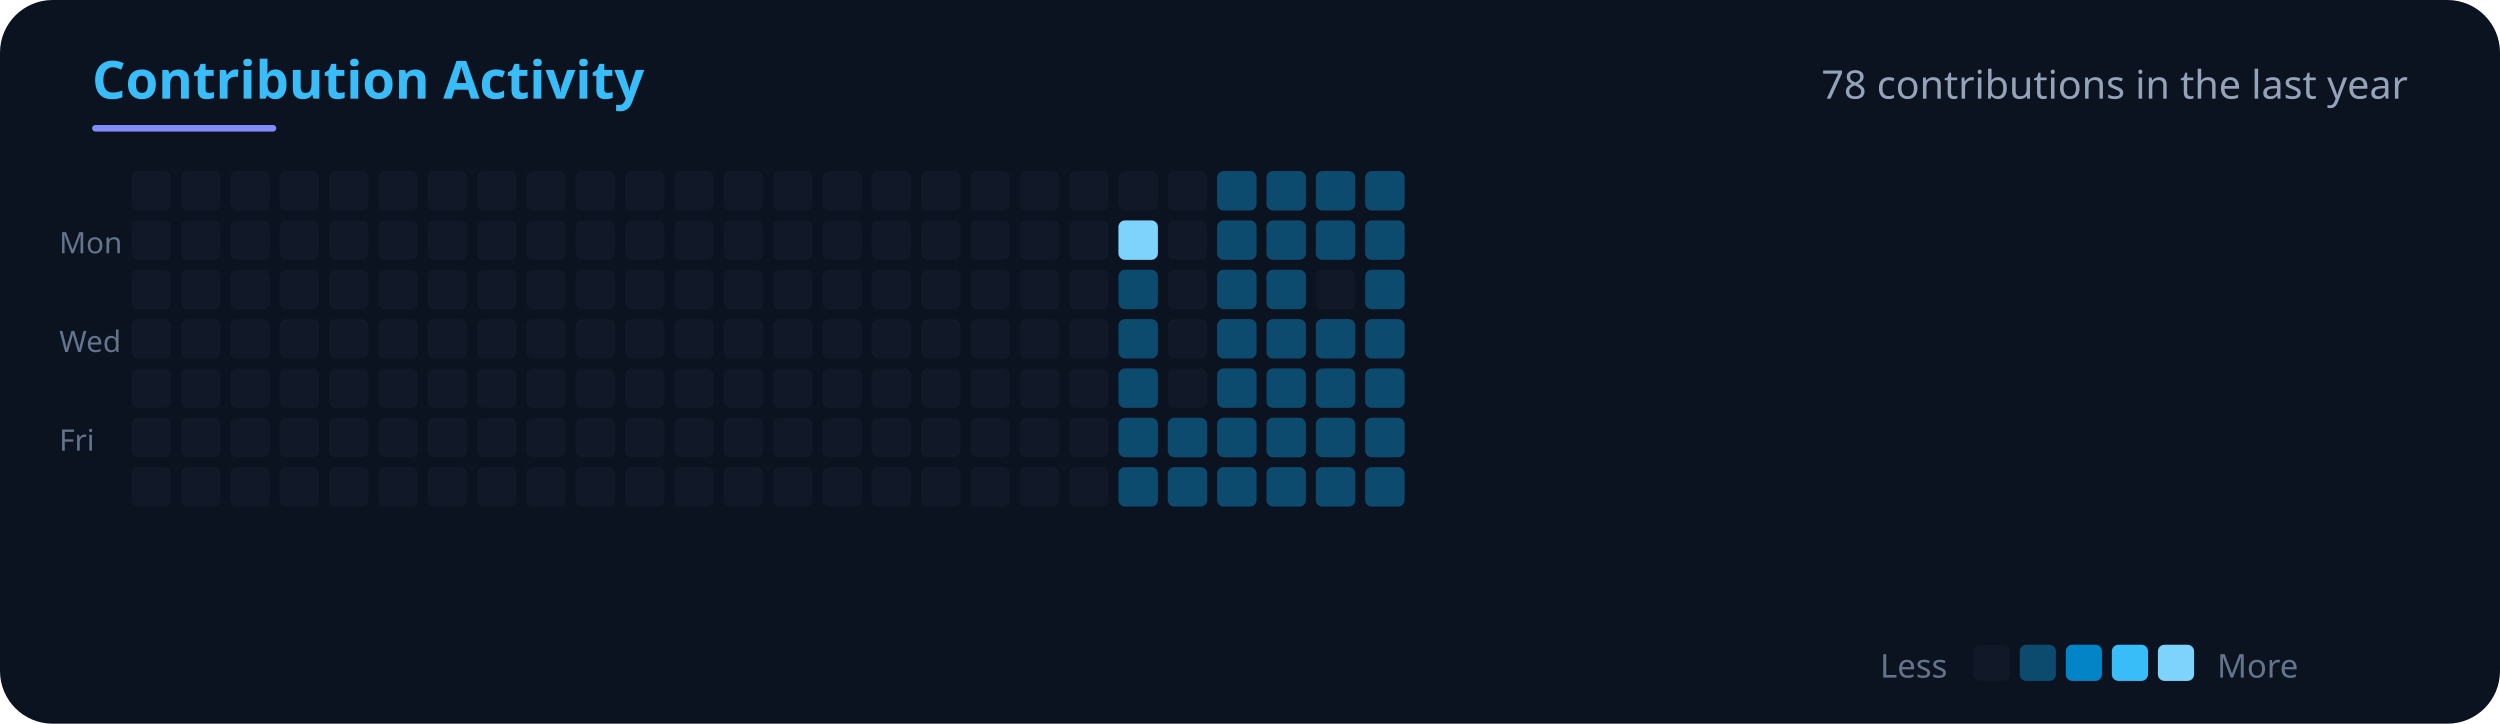
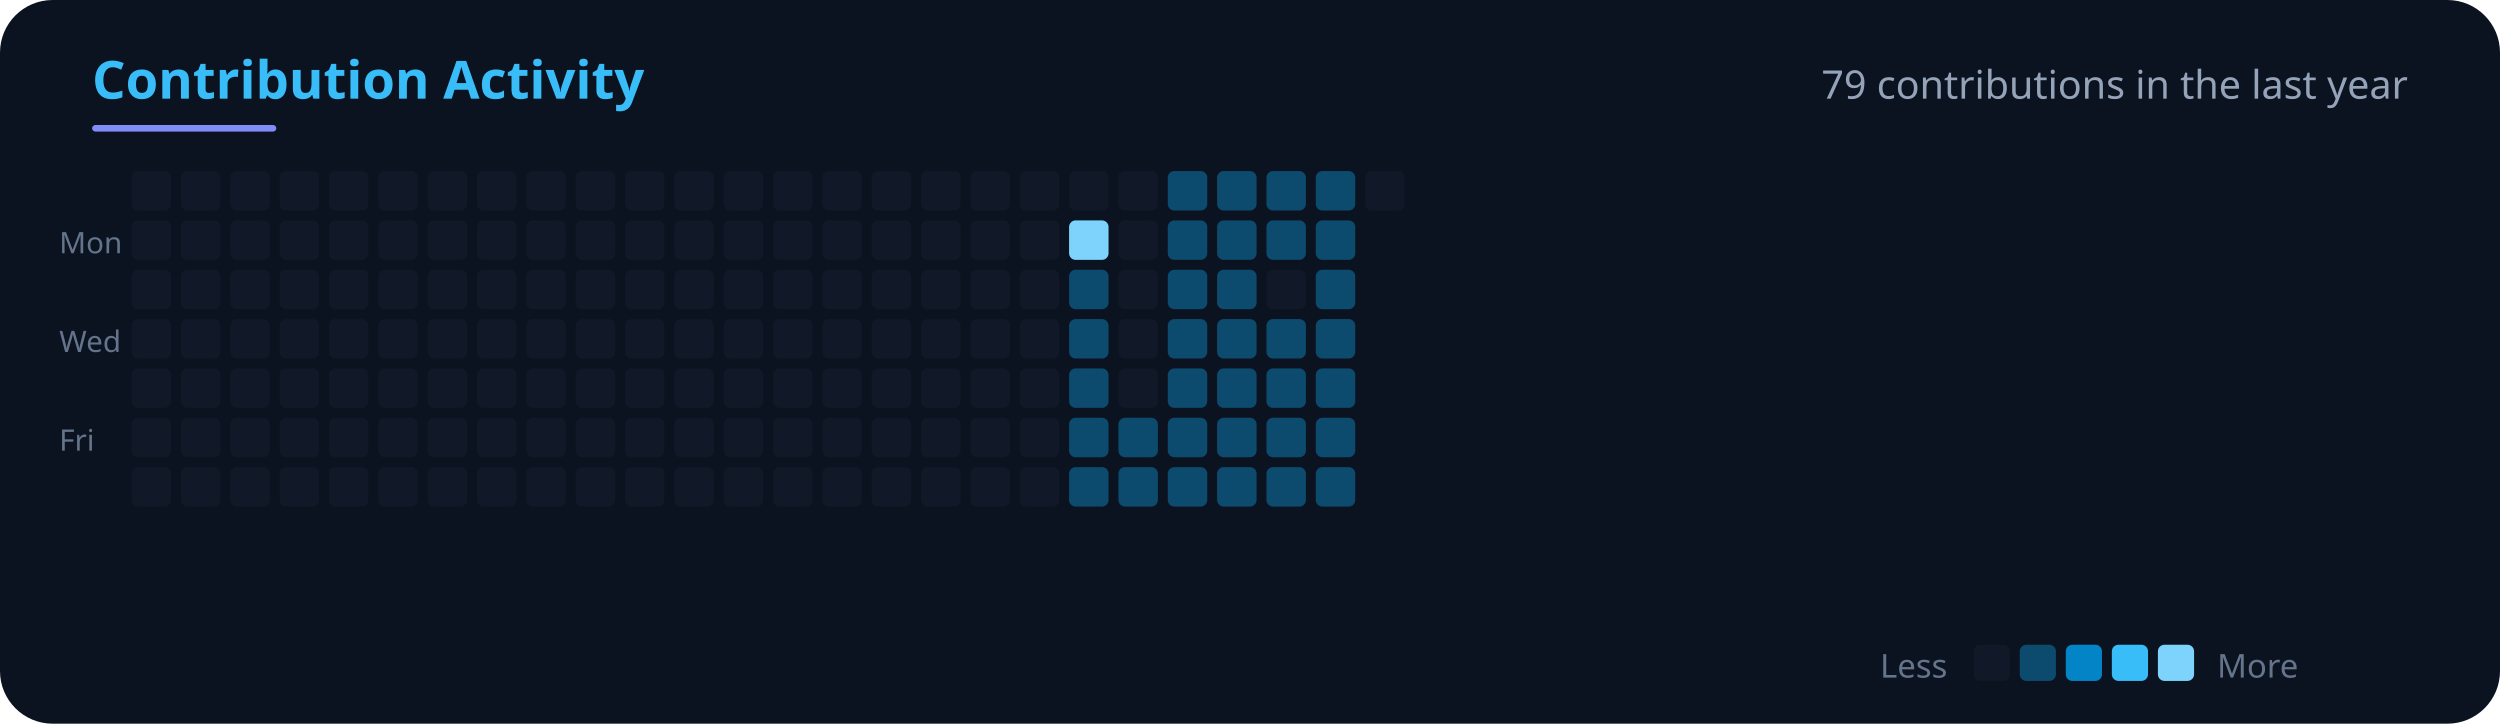
<svg xmlns="http://www.w3.org/2000/svg" width="760" height="220" viewBox="0 0 760 220" role="img">
  <rect width="100%" height="100%" rx="16" fill="#0B1220" />
  <text x="28" y="30" fill="#38BDF8" font-family="Segoe UI, Ubuntu, sans-serif" font-size="16" font-weight="700">Contribution Activity</text>
-   <text x="732" y="30" text-anchor="end" fill="#94A3B8" font-family="Segoe UI, Ubuntu, sans-serif" font-size="12">78 contributions in the last year</text>
+   <text x="732" y="30" text-anchor="end" fill="#94A3B8" font-family="Segoe UI, Ubuntu, sans-serif" font-size="12">79 contributions in the last year</text>
  <rect x="28" y="38" width="56" height="2" rx="1" fill="#818CF8" />
  <text x="18" y="77" fill="#64748B" font-family="Segoe UI, Ubuntu, sans-serif" font-size="9">Mon</text>
  <text x="18" y="107" fill="#64748B" font-family="Segoe UI, Ubuntu, sans-serif" font-size="9">Wed</text>
  <text x="18" y="137" fill="#64748B" font-family="Segoe UI, Ubuntu, sans-serif" font-size="9">Fri</text>
  <rect x="40" y="52" width="12" height="12" rx="2" fill="#111827" />
  <rect x="40" y="67" width="12" height="12" rx="2" fill="#111827" />
  <rect x="40" y="82" width="12" height="12" rx="2" fill="#111827" />
  <rect x="40" y="97" width="12" height="12" rx="2" fill="#111827" />
  <rect x="40" y="112" width="12" height="12" rx="2" fill="#111827" />
  <rect x="40" y="127" width="12" height="12" rx="2" fill="#111827" />
  <rect x="40" y="142" width="12" height="12" rx="2" fill="#111827" />
  <rect x="55" y="52" width="12" height="12" rx="2" fill="#111827" />
  <rect x="55" y="67" width="12" height="12" rx="2" fill="#111827" />
  <rect x="55" y="82" width="12" height="12" rx="2" fill="#111827" />
  <rect x="55" y="97" width="12" height="12" rx="2" fill="#111827" />
  <rect x="55" y="112" width="12" height="12" rx="2" fill="#111827" />
  <rect x="55" y="127" width="12" height="12" rx="2" fill="#111827" />
  <rect x="55" y="142" width="12" height="12" rx="2" fill="#111827" />
  <rect x="70" y="52" width="12" height="12" rx="2" fill="#111827" />
  <rect x="70" y="67" width="12" height="12" rx="2" fill="#111827" />
  <rect x="70" y="82" width="12" height="12" rx="2" fill="#111827" />
  <rect x="70" y="97" width="12" height="12" rx="2" fill="#111827" />
  <rect x="70" y="112" width="12" height="12" rx="2" fill="#111827" />
  <rect x="70" y="127" width="12" height="12" rx="2" fill="#111827" />
  <rect x="70" y="142" width="12" height="12" rx="2" fill="#111827" />
  <rect x="85" y="52" width="12" height="12" rx="2" fill="#111827" />
  <rect x="85" y="67" width="12" height="12" rx="2" fill="#111827" />
  <rect x="85" y="82" width="12" height="12" rx="2" fill="#111827" />
  <rect x="85" y="97" width="12" height="12" rx="2" fill="#111827" />
  <rect x="85" y="112" width="12" height="12" rx="2" fill="#111827" />
  <rect x="85" y="127" width="12" height="12" rx="2" fill="#111827" />
  <rect x="85" y="142" width="12" height="12" rx="2" fill="#111827" />
  <rect x="100" y="52" width="12" height="12" rx="2" fill="#111827" />
  <rect x="100" y="67" width="12" height="12" rx="2" fill="#111827" />
  <rect x="100" y="82" width="12" height="12" rx="2" fill="#111827" />
  <rect x="100" y="97" width="12" height="12" rx="2" fill="#111827" />
  <rect x="100" y="112" width="12" height="12" rx="2" fill="#111827" />
  <rect x="100" y="127" width="12" height="12" rx="2" fill="#111827" />
  <rect x="100" y="142" width="12" height="12" rx="2" fill="#111827" />
  <rect x="115" y="52" width="12" height="12" rx="2" fill="#111827" />
  <rect x="115" y="67" width="12" height="12" rx="2" fill="#111827" />
  <rect x="115" y="82" width="12" height="12" rx="2" fill="#111827" />
  <rect x="115" y="97" width="12" height="12" rx="2" fill="#111827" />
  <rect x="115" y="112" width="12" height="12" rx="2" fill="#111827" />
  <rect x="115" y="127" width="12" height="12" rx="2" fill="#111827" />
  <rect x="115" y="142" width="12" height="12" rx="2" fill="#111827" />
  <rect x="130" y="52" width="12" height="12" rx="2" fill="#111827" />
  <rect x="130" y="67" width="12" height="12" rx="2" fill="#111827" />
  <rect x="130" y="82" width="12" height="12" rx="2" fill="#111827" />
  <rect x="130" y="97" width="12" height="12" rx="2" fill="#111827" />
  <rect x="130" y="112" width="12" height="12" rx="2" fill="#111827" />
  <rect x="130" y="127" width="12" height="12" rx="2" fill="#111827" />
  <rect x="130" y="142" width="12" height="12" rx="2" fill="#111827" />
  <rect x="145" y="52" width="12" height="12" rx="2" fill="#111827" />
  <rect x="145" y="67" width="12" height="12" rx="2" fill="#111827" />
  <rect x="145" y="82" width="12" height="12" rx="2" fill="#111827" />
  <rect x="145" y="97" width="12" height="12" rx="2" fill="#111827" />
  <rect x="145" y="112" width="12" height="12" rx="2" fill="#111827" />
  <rect x="145" y="127" width="12" height="12" rx="2" fill="#111827" />
  <rect x="145" y="142" width="12" height="12" rx="2" fill="#111827" />
  <rect x="160" y="52" width="12" height="12" rx="2" fill="#111827" />
  <rect x="160" y="67" width="12" height="12" rx="2" fill="#111827" />
  <rect x="160" y="82" width="12" height="12" rx="2" fill="#111827" />
  <rect x="160" y="97" width="12" height="12" rx="2" fill="#111827" />
  <rect x="160" y="112" width="12" height="12" rx="2" fill="#111827" />
  <rect x="160" y="127" width="12" height="12" rx="2" fill="#111827" />
  <rect x="160" y="142" width="12" height="12" rx="2" fill="#111827" />
  <rect x="175" y="52" width="12" height="12" rx="2" fill="#111827" />
  <rect x="175" y="67" width="12" height="12" rx="2" fill="#111827" />
  <rect x="175" y="82" width="12" height="12" rx="2" fill="#111827" />
  <rect x="175" y="97" width="12" height="12" rx="2" fill="#111827" />
  <rect x="175" y="112" width="12" height="12" rx="2" fill="#111827" />
  <rect x="175" y="127" width="12" height="12" rx="2" fill="#111827" />
  <rect x="175" y="142" width="12" height="12" rx="2" fill="#111827" />
  <rect x="190" y="52" width="12" height="12" rx="2" fill="#111827" />
  <rect x="190" y="67" width="12" height="12" rx="2" fill="#111827" />
  <rect x="190" y="82" width="12" height="12" rx="2" fill="#111827" />
  <rect x="190" y="97" width="12" height="12" rx="2" fill="#111827" />
  <rect x="190" y="112" width="12" height="12" rx="2" fill="#111827" />
  <rect x="190" y="127" width="12" height="12" rx="2" fill="#111827" />
  <rect x="190" y="142" width="12" height="12" rx="2" fill="#111827" />
  <rect x="205" y="52" width="12" height="12" rx="2" fill="#111827" />
  <rect x="205" y="67" width="12" height="12" rx="2" fill="#111827" />
  <rect x="205" y="82" width="12" height="12" rx="2" fill="#111827" />
  <rect x="205" y="97" width="12" height="12" rx="2" fill="#111827" />
  <rect x="205" y="112" width="12" height="12" rx="2" fill="#111827" />
  <rect x="205" y="127" width="12" height="12" rx="2" fill="#111827" />
  <rect x="205" y="142" width="12" height="12" rx="2" fill="#111827" />
  <rect x="220" y="52" width="12" height="12" rx="2" fill="#111827" />
  <rect x="220" y="67" width="12" height="12" rx="2" fill="#111827" />
  <rect x="220" y="82" width="12" height="12" rx="2" fill="#111827" />
  <rect x="220" y="97" width="12" height="12" rx="2" fill="#111827" />
  <rect x="220" y="112" width="12" height="12" rx="2" fill="#111827" />
  <rect x="220" y="127" width="12" height="12" rx="2" fill="#111827" />
  <rect x="220" y="142" width="12" height="12" rx="2" fill="#111827" />
  <rect x="235" y="52" width="12" height="12" rx="2" fill="#111827" />
  <rect x="235" y="67" width="12" height="12" rx="2" fill="#111827" />
  <rect x="235" y="82" width="12" height="12" rx="2" fill="#111827" />
  <rect x="235" y="97" width="12" height="12" rx="2" fill="#111827" />
  <rect x="235" y="112" width="12" height="12" rx="2" fill="#111827" />
  <rect x="235" y="127" width="12" height="12" rx="2" fill="#111827" />
  <rect x="235" y="142" width="12" height="12" rx="2" fill="#111827" />
  <rect x="250" y="52" width="12" height="12" rx="2" fill="#111827" />
  <rect x="250" y="67" width="12" height="12" rx="2" fill="#111827" />
  <rect x="250" y="82" width="12" height="12" rx="2" fill="#111827" />
  <rect x="250" y="97" width="12" height="12" rx="2" fill="#111827" />
  <rect x="250" y="112" width="12" height="12" rx="2" fill="#111827" />
  <rect x="250" y="127" width="12" height="12" rx="2" fill="#111827" />
  <rect x="250" y="142" width="12" height="12" rx="2" fill="#111827" />
  <rect x="265" y="52" width="12" height="12" rx="2" fill="#111827" />
  <rect x="265" y="67" width="12" height="12" rx="2" fill="#111827" />
  <rect x="265" y="82" width="12" height="12" rx="2" fill="#111827" />
  <rect x="265" y="97" width="12" height="12" rx="2" fill="#111827" />
  <rect x="265" y="112" width="12" height="12" rx="2" fill="#111827" />
  <rect x="265" y="127" width="12" height="12" rx="2" fill="#111827" />
  <rect x="265" y="142" width="12" height="12" rx="2" fill="#111827" />
  <rect x="280" y="52" width="12" height="12" rx="2" fill="#111827" />
  <rect x="280" y="67" width="12" height="12" rx="2" fill="#111827" />
  <rect x="280" y="82" width="12" height="12" rx="2" fill="#111827" />
  <rect x="280" y="97" width="12" height="12" rx="2" fill="#111827" />
  <rect x="280" y="112" width="12" height="12" rx="2" fill="#111827" />
  <rect x="280" y="127" width="12" height="12" rx="2" fill="#111827" />
  <rect x="280" y="142" width="12" height="12" rx="2" fill="#111827" />
  <rect x="295" y="52" width="12" height="12" rx="2" fill="#111827" />
  <rect x="295" y="67" width="12" height="12" rx="2" fill="#111827" />
  <rect x="295" y="82" width="12" height="12" rx="2" fill="#111827" />
  <rect x="295" y="97" width="12" height="12" rx="2" fill="#111827" />
  <rect x="295" y="112" width="12" height="12" rx="2" fill="#111827" />
  <rect x="295" y="127" width="12" height="12" rx="2" fill="#111827" />
  <rect x="295" y="142" width="12" height="12" rx="2" fill="#111827" />
  <rect x="310" y="52" width="12" height="12" rx="2" fill="#111827" />
  <rect x="310" y="67" width="12" height="12" rx="2" fill="#111827" />
  <rect x="310" y="82" width="12" height="12" rx="2" fill="#111827" />
  <rect x="310" y="97" width="12" height="12" rx="2" fill="#111827" />
  <rect x="310" y="112" width="12" height="12" rx="2" fill="#111827" />
  <rect x="310" y="127" width="12" height="12" rx="2" fill="#111827" />
  <rect x="310" y="142" width="12" height="12" rx="2" fill="#111827" />
  <rect x="325" y="52" width="12" height="12" rx="2" fill="#111827" />
-   <rect x="325" y="67" width="12" height="12" rx="2" fill="#111827" />
-   <rect x="325" y="82" width="12" height="12" rx="2" fill="#111827" />
-   <rect x="325" y="97" width="12" height="12" rx="2" fill="#111827" />
-   <rect x="325" y="112" width="12" height="12" rx="2" fill="#111827" />
-   <rect x="325" y="127" width="12" height="12" rx="2" fill="#111827" />
-   <rect x="325" y="142" width="12" height="12" rx="2" fill="#111827" />
+   <rect x="325" y="67" width="12" height="12" rx="2" fill="#7DD3FC" />
+   <rect x="325" y="82" width="12" height="12" rx="2" fill="#0C4A6E" />
+   <rect x="325" y="97" width="12" height="12" rx="2" fill="#0C4A6E" />
+   <rect x="325" y="112" width="12" height="12" rx="2" fill="#0C4A6E" />
+   <rect x="325" y="127" width="12" height="12" rx="2" fill="#0C4A6E" />
+   <rect x="325" y="142" width="12" height="12" rx="2" fill="#0C4A6E" />
  <rect x="340" y="52" width="12" height="12" rx="2" fill="#111827" />
-   <rect x="340" y="67" width="12" height="12" rx="2" fill="#7DD3FC" />
-   <rect x="340" y="82" width="12" height="12" rx="2" fill="#0C4A6E" />
-   <rect x="340" y="97" width="12" height="12" rx="2" fill="#0C4A6E" />
-   <rect x="340" y="112" width="12" height="12" rx="2" fill="#0C4A6E" />
+   <rect x="340" y="67" width="12" height="12" rx="2" fill="#111827" />
+   <rect x="340" y="82" width="12" height="12" rx="2" fill="#111827" />
+   <rect x="340" y="97" width="12" height="12" rx="2" fill="#111827" />
+   <rect x="340" y="112" width="12" height="12" rx="2" fill="#111827" />
  <rect x="340" y="127" width="12" height="12" rx="2" fill="#0C4A6E" />
  <rect x="340" y="142" width="12" height="12" rx="2" fill="#0C4A6E" />
-   <rect x="355" y="52" width="12" height="12" rx="2" fill="#111827" />
-   <rect x="355" y="67" width="12" height="12" rx="2" fill="#111827" />
-   <rect x="355" y="82" width="12" height="12" rx="2" fill="#111827" />
-   <rect x="355" y="97" width="12" height="12" rx="2" fill="#111827" />
-   <rect x="355" y="112" width="12" height="12" rx="2" fill="#111827" />
+   <rect x="355" y="52" width="12" height="12" rx="2" fill="#0C4A6E" />
+   <rect x="355" y="67" width="12" height="12" rx="2" fill="#0C4A6E" />
+   <rect x="355" y="82" width="12" height="12" rx="2" fill="#0C4A6E" />
+   <rect x="355" y="97" width="12" height="12" rx="2" fill="#0C4A6E" />
+   <rect x="355" y="112" width="12" height="12" rx="2" fill="#0C4A6E" />
  <rect x="355" y="127" width="12" height="12" rx="2" fill="#0C4A6E" />
  <rect x="355" y="142" width="12" height="12" rx="2" fill="#0C4A6E" />
  <rect x="370" y="52" width="12" height="12" rx="2" fill="#0C4A6E" />
  <rect x="370" y="67" width="12" height="12" rx="2" fill="#0C4A6E" />
  <rect x="370" y="82" width="12" height="12" rx="2" fill="#0C4A6E" />
  <rect x="370" y="97" width="12" height="12" rx="2" fill="#0C4A6E" />
  <rect x="370" y="112" width="12" height="12" rx="2" fill="#0C4A6E" />
  <rect x="370" y="127" width="12" height="12" rx="2" fill="#0C4A6E" />
  <rect x="370" y="142" width="12" height="12" rx="2" fill="#0C4A6E" />
  <rect x="385" y="52" width="12" height="12" rx="2" fill="#0C4A6E" />
  <rect x="385" y="67" width="12" height="12" rx="2" fill="#0C4A6E" />
-   <rect x="385" y="82" width="12" height="12" rx="2" fill="#0C4A6E" />
+   <rect x="385" y="82" width="12" height="12" rx="2" fill="#111827" />
  <rect x="385" y="97" width="12" height="12" rx="2" fill="#0C4A6E" />
  <rect x="385" y="112" width="12" height="12" rx="2" fill="#0C4A6E" />
  <rect x="385" y="127" width="12" height="12" rx="2" fill="#0C4A6E" />
  <rect x="385" y="142" width="12" height="12" rx="2" fill="#0C4A6E" />
  <rect x="400" y="52" width="12" height="12" rx="2" fill="#0C4A6E" />
  <rect x="400" y="67" width="12" height="12" rx="2" fill="#0C4A6E" />
-   <rect x="400" y="82" width="12" height="12" rx="2" fill="#111827" />
+   <rect x="400" y="82" width="12" height="12" rx="2" fill="#0C4A6E" />
  <rect x="400" y="97" width="12" height="12" rx="2" fill="#0C4A6E" />
  <rect x="400" y="112" width="12" height="12" rx="2" fill="#0C4A6E" />
  <rect x="400" y="127" width="12" height="12" rx="2" fill="#0C4A6E" />
  <rect x="400" y="142" width="12" height="12" rx="2" fill="#0C4A6E" />
-   <rect x="415" y="52" width="12" height="12" rx="2" fill="#0C4A6E" />
-   <rect x="415" y="67" width="12" height="12" rx="2" fill="#0C4A6E" />
-   <rect x="415" y="82" width="12" height="12" rx="2" fill="#0C4A6E" />
-   <rect x="415" y="97" width="12" height="12" rx="2" fill="#0C4A6E" />
-   <rect x="415" y="112" width="12" height="12" rx="2" fill="#0C4A6E" />
-   <rect x="415" y="127" width="12" height="12" rx="2" fill="#0C4A6E" />
-   <rect x="415" y="142" width="12" height="12" rx="2" fill="#0C4A6E" />
+   <rect x="415" y="52" width="12" height="12" rx="2" fill="#111827" />
  <text x="592" y="206" text-anchor="end" fill="#64748B" font-size="10" font-family="Segoe UI, Ubuntu, sans-serif">Less</text>
  <rect x="600" y="196" width="11" height="11" rx="2" fill="#111827" />
  <rect x="614" y="196" width="11" height="11" rx="2" fill="#0C4A6E" />
  <rect x="628" y="196" width="11" height="11" rx="2" fill="#0284C7" />
  <rect x="642" y="196" width="11" height="11" rx="2" fill="#38BDF8" />
  <rect x="656" y="196" width="11" height="11" rx="2" fill="#7DD3FC" />
  <text x="674" y="206" fill="#64748B" font-size="10" font-family="Segoe UI, Ubuntu, sans-serif">More</text>
</svg>
